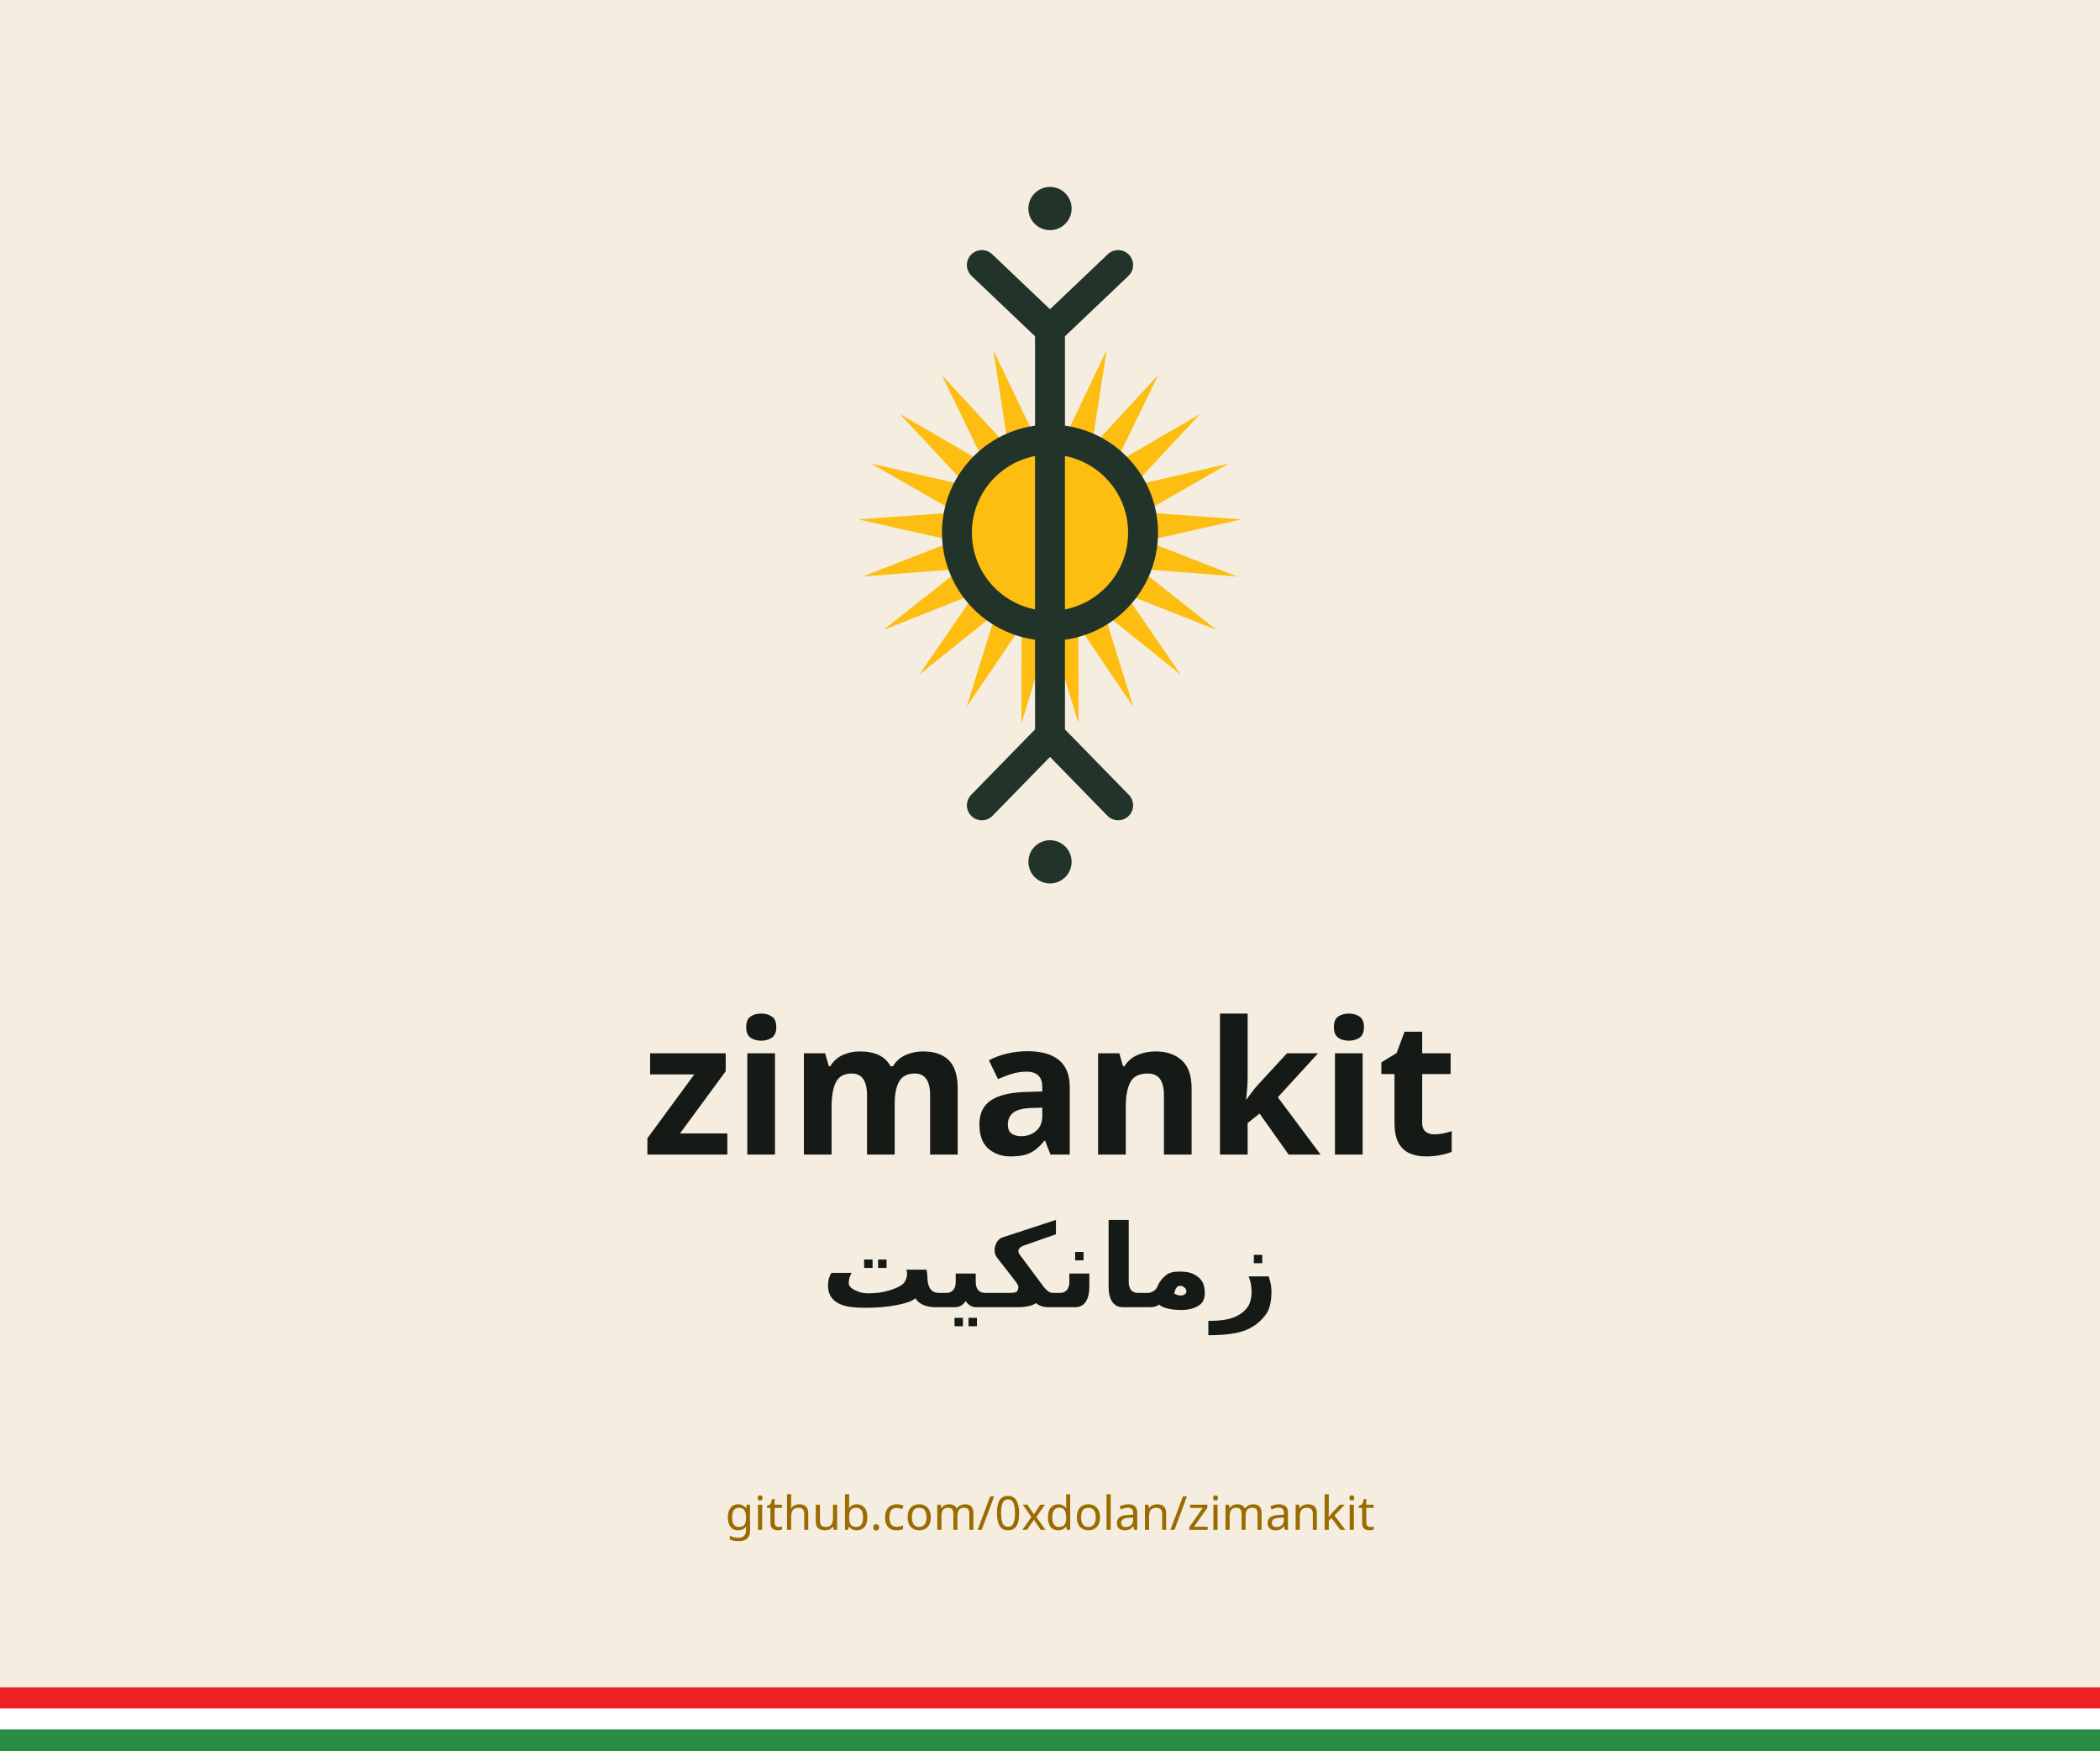
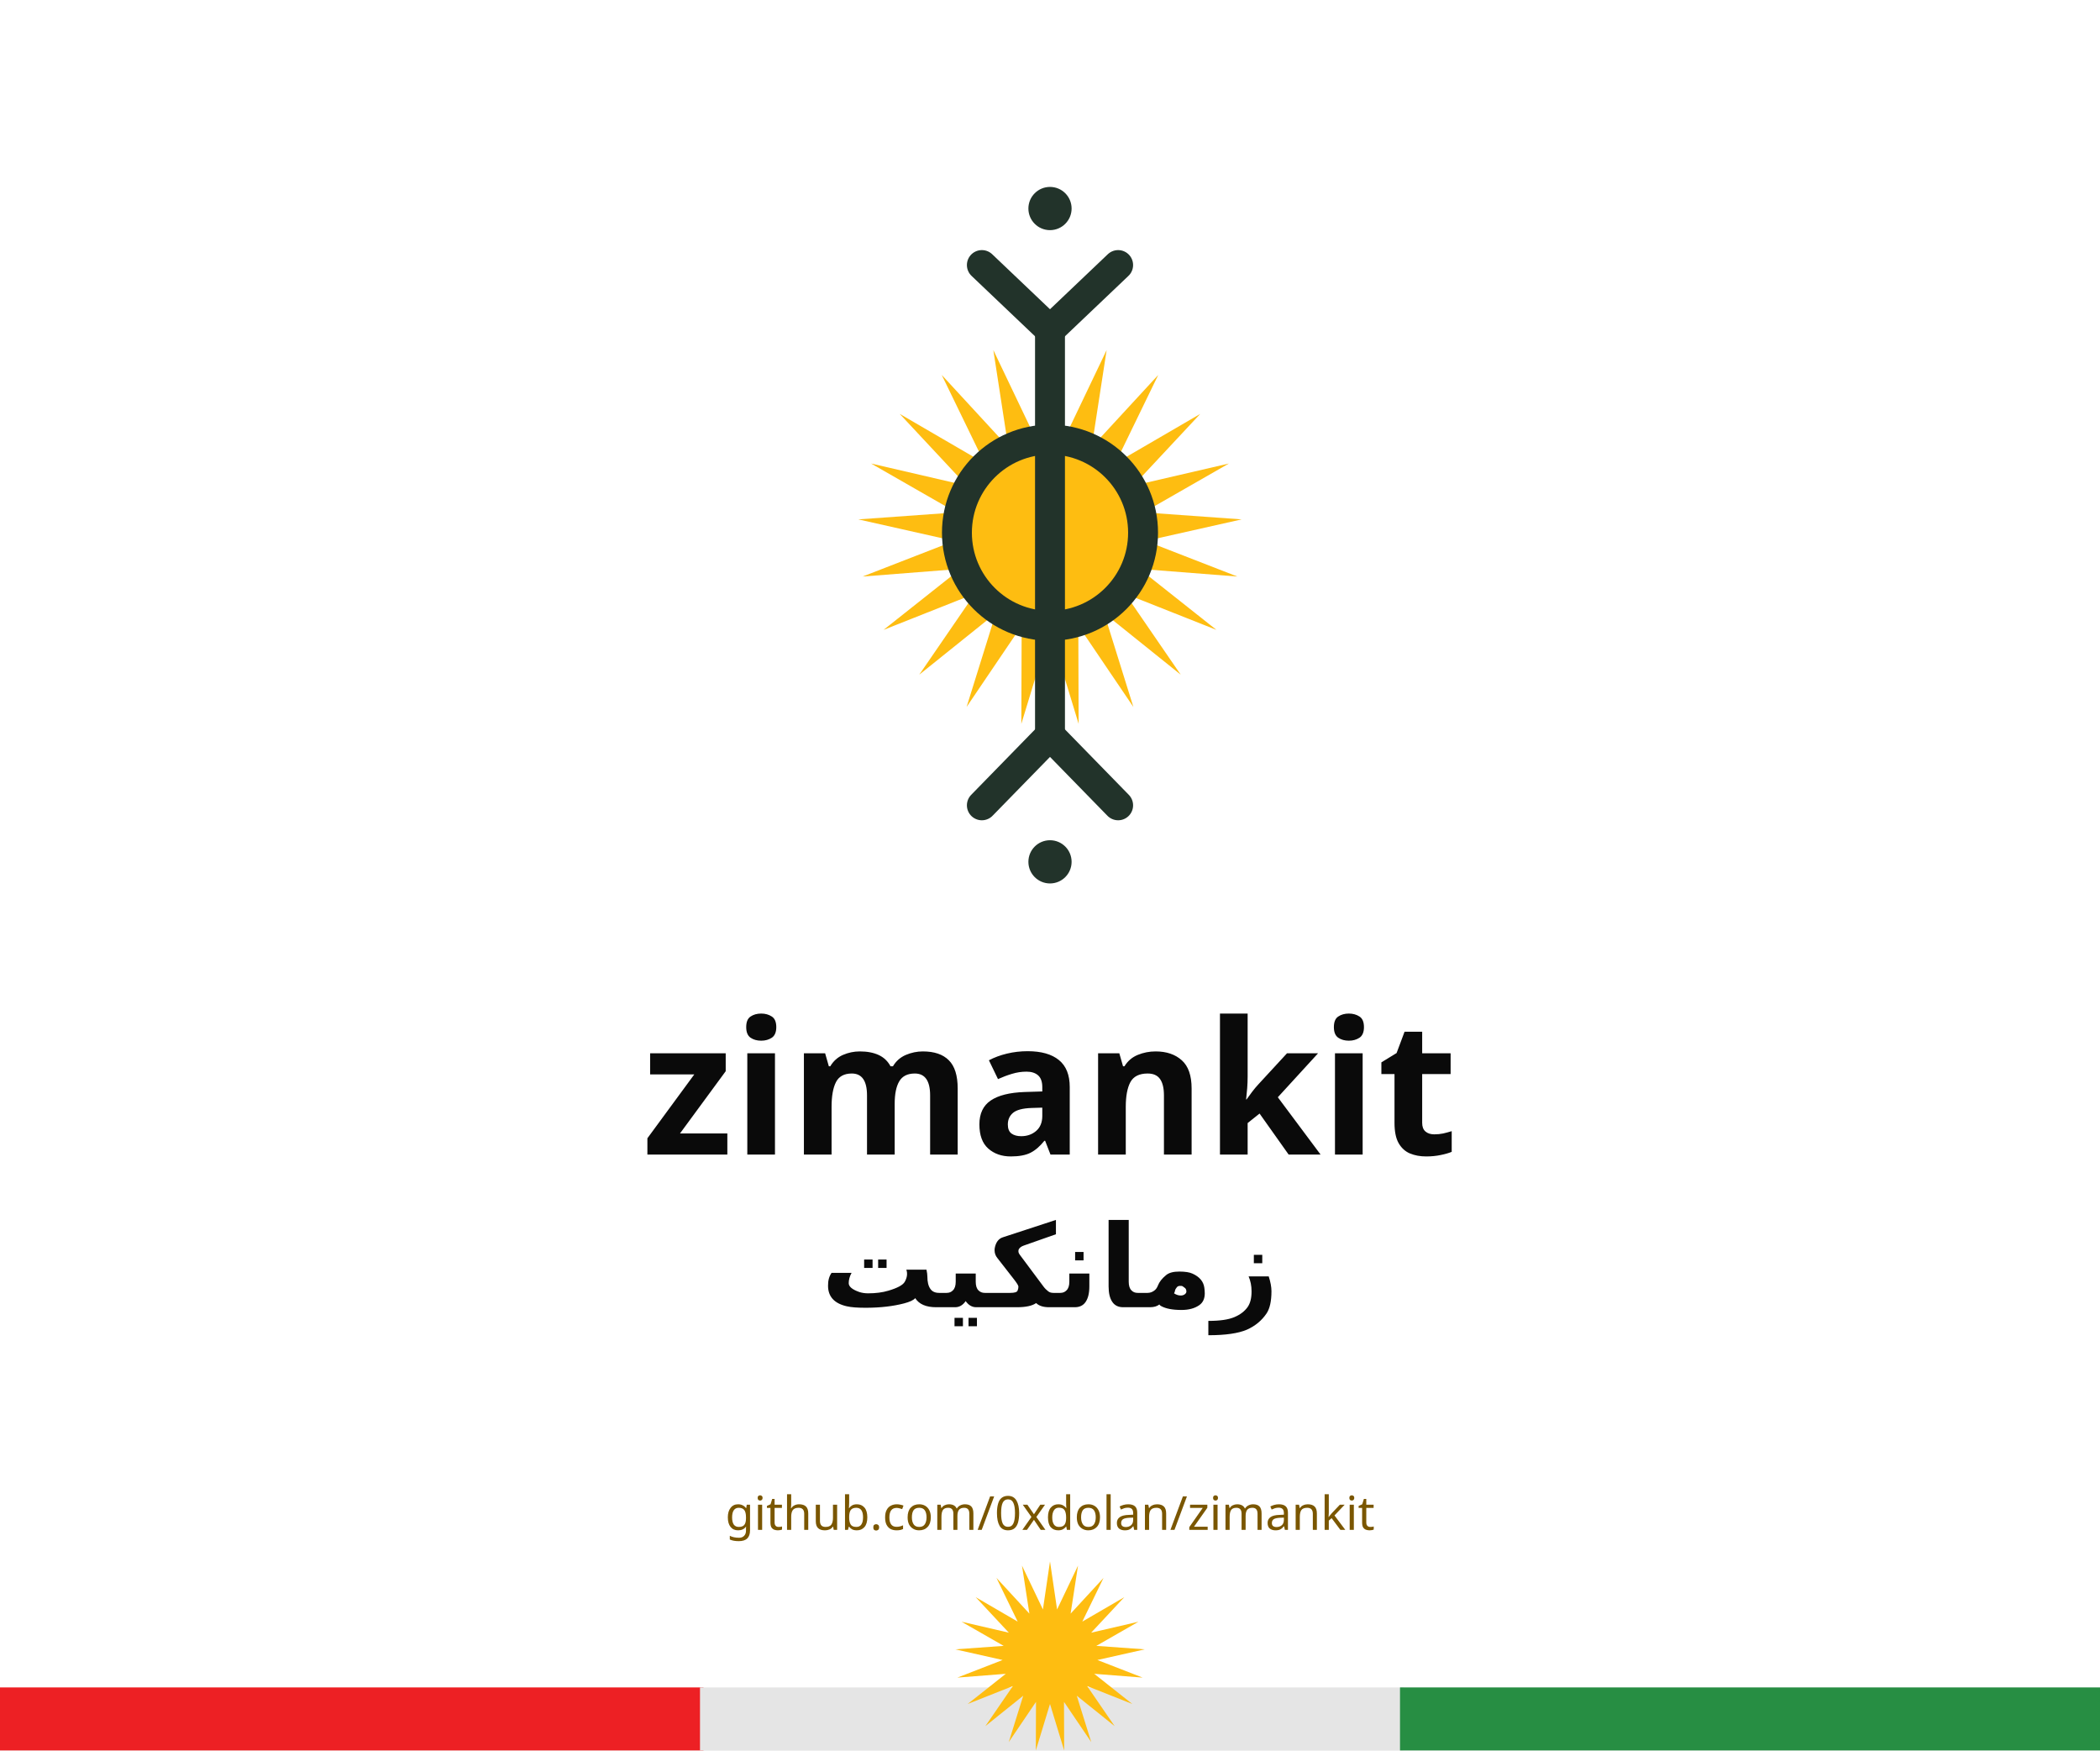
<svg xmlns="http://www.w3.org/2000/svg" width="300" height="250" viewBox="0 0 300 250">
-   <rect width="300" height="250" fill="#F4EDE0" />
+   <rect width="300" height="250" fill="#FFFFFF" />
  <g transform="translate(89.22 15.30) scale(0.11871)">
    <path fill="#FEBD11" transform="translate(-178.00 52.00) scale(1.5333)" d="M450 150l11.24 76.264 33.222-69.563-11.738 76.19 52.249-56.68-33.674 69.344 66.634-38.761-52.616 56.338 75.098-17.399-66.885 38.327 76.89 5.51-75.21 16.909 71.85 27.929-76.852-6.011 60.425 47.867-71.666-28.397 43.632 63.55-60.113-48.259 22.962 73.589-43.217-63.834.25 77.087L450 376.264 427.518 450l.251-77.087-43.217 63.834 22.962-73.589-60.113 48.26 43.632-63.551-71.666 28.397 60.425-47.867-76.852 6.011 71.85-27.93-75.21-16.908 76.89-5.51-66.885-38.327 75.098 17.399-52.616-56.338 66.634 38.76-33.674-69.343 52.249 56.68-11.738-76.19 33.221 69.563z" />
    <g fill="none" stroke="#22332A" stroke-width="36" stroke-linecap="round" stroke-linejoin="round">
      <path d="M430 190 L512 268 L594 190" />
      <path d="M512 268 V756" />
      <path d="M430 840 L512 756 L594 840" />
      <circle cx="512" cy="512" r="112" />
    </g>
    <g fill="#22332A">
      <circle cx="512" cy="122" r="26" />
      <circle cx="512" cy="908" r="26" />
    </g>
  </g>
-   <text x="150.0" y="164.9" font-family="IBM Plex Sans" font-weight="600" font-size="26.5" fill="#151A17" text-anchor="middle">zimankit</text>
-   <text x="150.0" y="186.7" font-family="IBM Plex Sans Arabic" font-weight="600" font-size="16.4" fill="#151A17" text-anchor="middle">زمانکیت</text>
-   <text x="150.0" y="218.5" font-family="IBM Plex Sans" font-weight="500" font-size="6.7" fill="#9A6B00" text-anchor="middle">github.com/0xdolan/zimankit</text>
-   <rect y="241.0" width="300" height="3.5" fill="#ED2024" />
-   <rect y="244.0" width="300" height="3.5" fill="#FFFFFF" />
-   <rect y="247.0" width="300" height="3.5" fill="#278E43" />
+   <text x="150.0" y="164.9" font-family="Manrope" font-weight="600" font-size="26.5" fill="#0A0A0A" text-anchor="middle">zimankit</text>
+   <text x="150.0" y="186.7" font-family="Sahel" font-weight="600" font-size="16.4" fill="#0A0A0A" text-anchor="middle">زمانکیت</text>
+   <text x="150.0" y="218.5" font-family="Manrope" font-weight="500" font-size="6.7" fill="#7A5600" text-anchor="middle">github.com/0xdolan/zimankit</text>
+   <rect x="0.0" y="241.0" width="100.5" height="9.0" fill="#ED2024" />
+   <rect x="100.0" y="241.0" width="100.5" height="9.0" fill="#E5E5E5" />
+   <rect x="200.0" y="241.0" width="100.5" height="9.0" fill="#278E43" />
+   <path fill="#FEBD11" transform="translate(109.50 209.50) scale(0.09)" d="M450 150l11.24 76.264 33.222-69.563-11.738 76.19 52.249-56.68-33.674 69.344 66.634-38.761-52.616 56.338 75.098-17.399-66.885 38.327 76.89 5.51-75.21 16.909 71.85 27.929-76.852-6.011 60.425 47.867-71.666-28.397 43.632 63.55-60.113-48.259 22.962 73.589-43.217-63.834.25 77.087L450 376.264 427.518 450l.251-77.087-43.217 63.834 22.962-73.589-60.113 48.26 43.632-63.551-71.666 28.397 60.425-47.867-76.852 6.011 71.85-27.93-75.21-16.908 76.89-5.51-66.885-38.327 75.098 17.399-52.616-56.338 66.634 38.76-33.674-69.343 52.249 56.68-11.738-76.19 33.221 69.563z" />
</svg>
